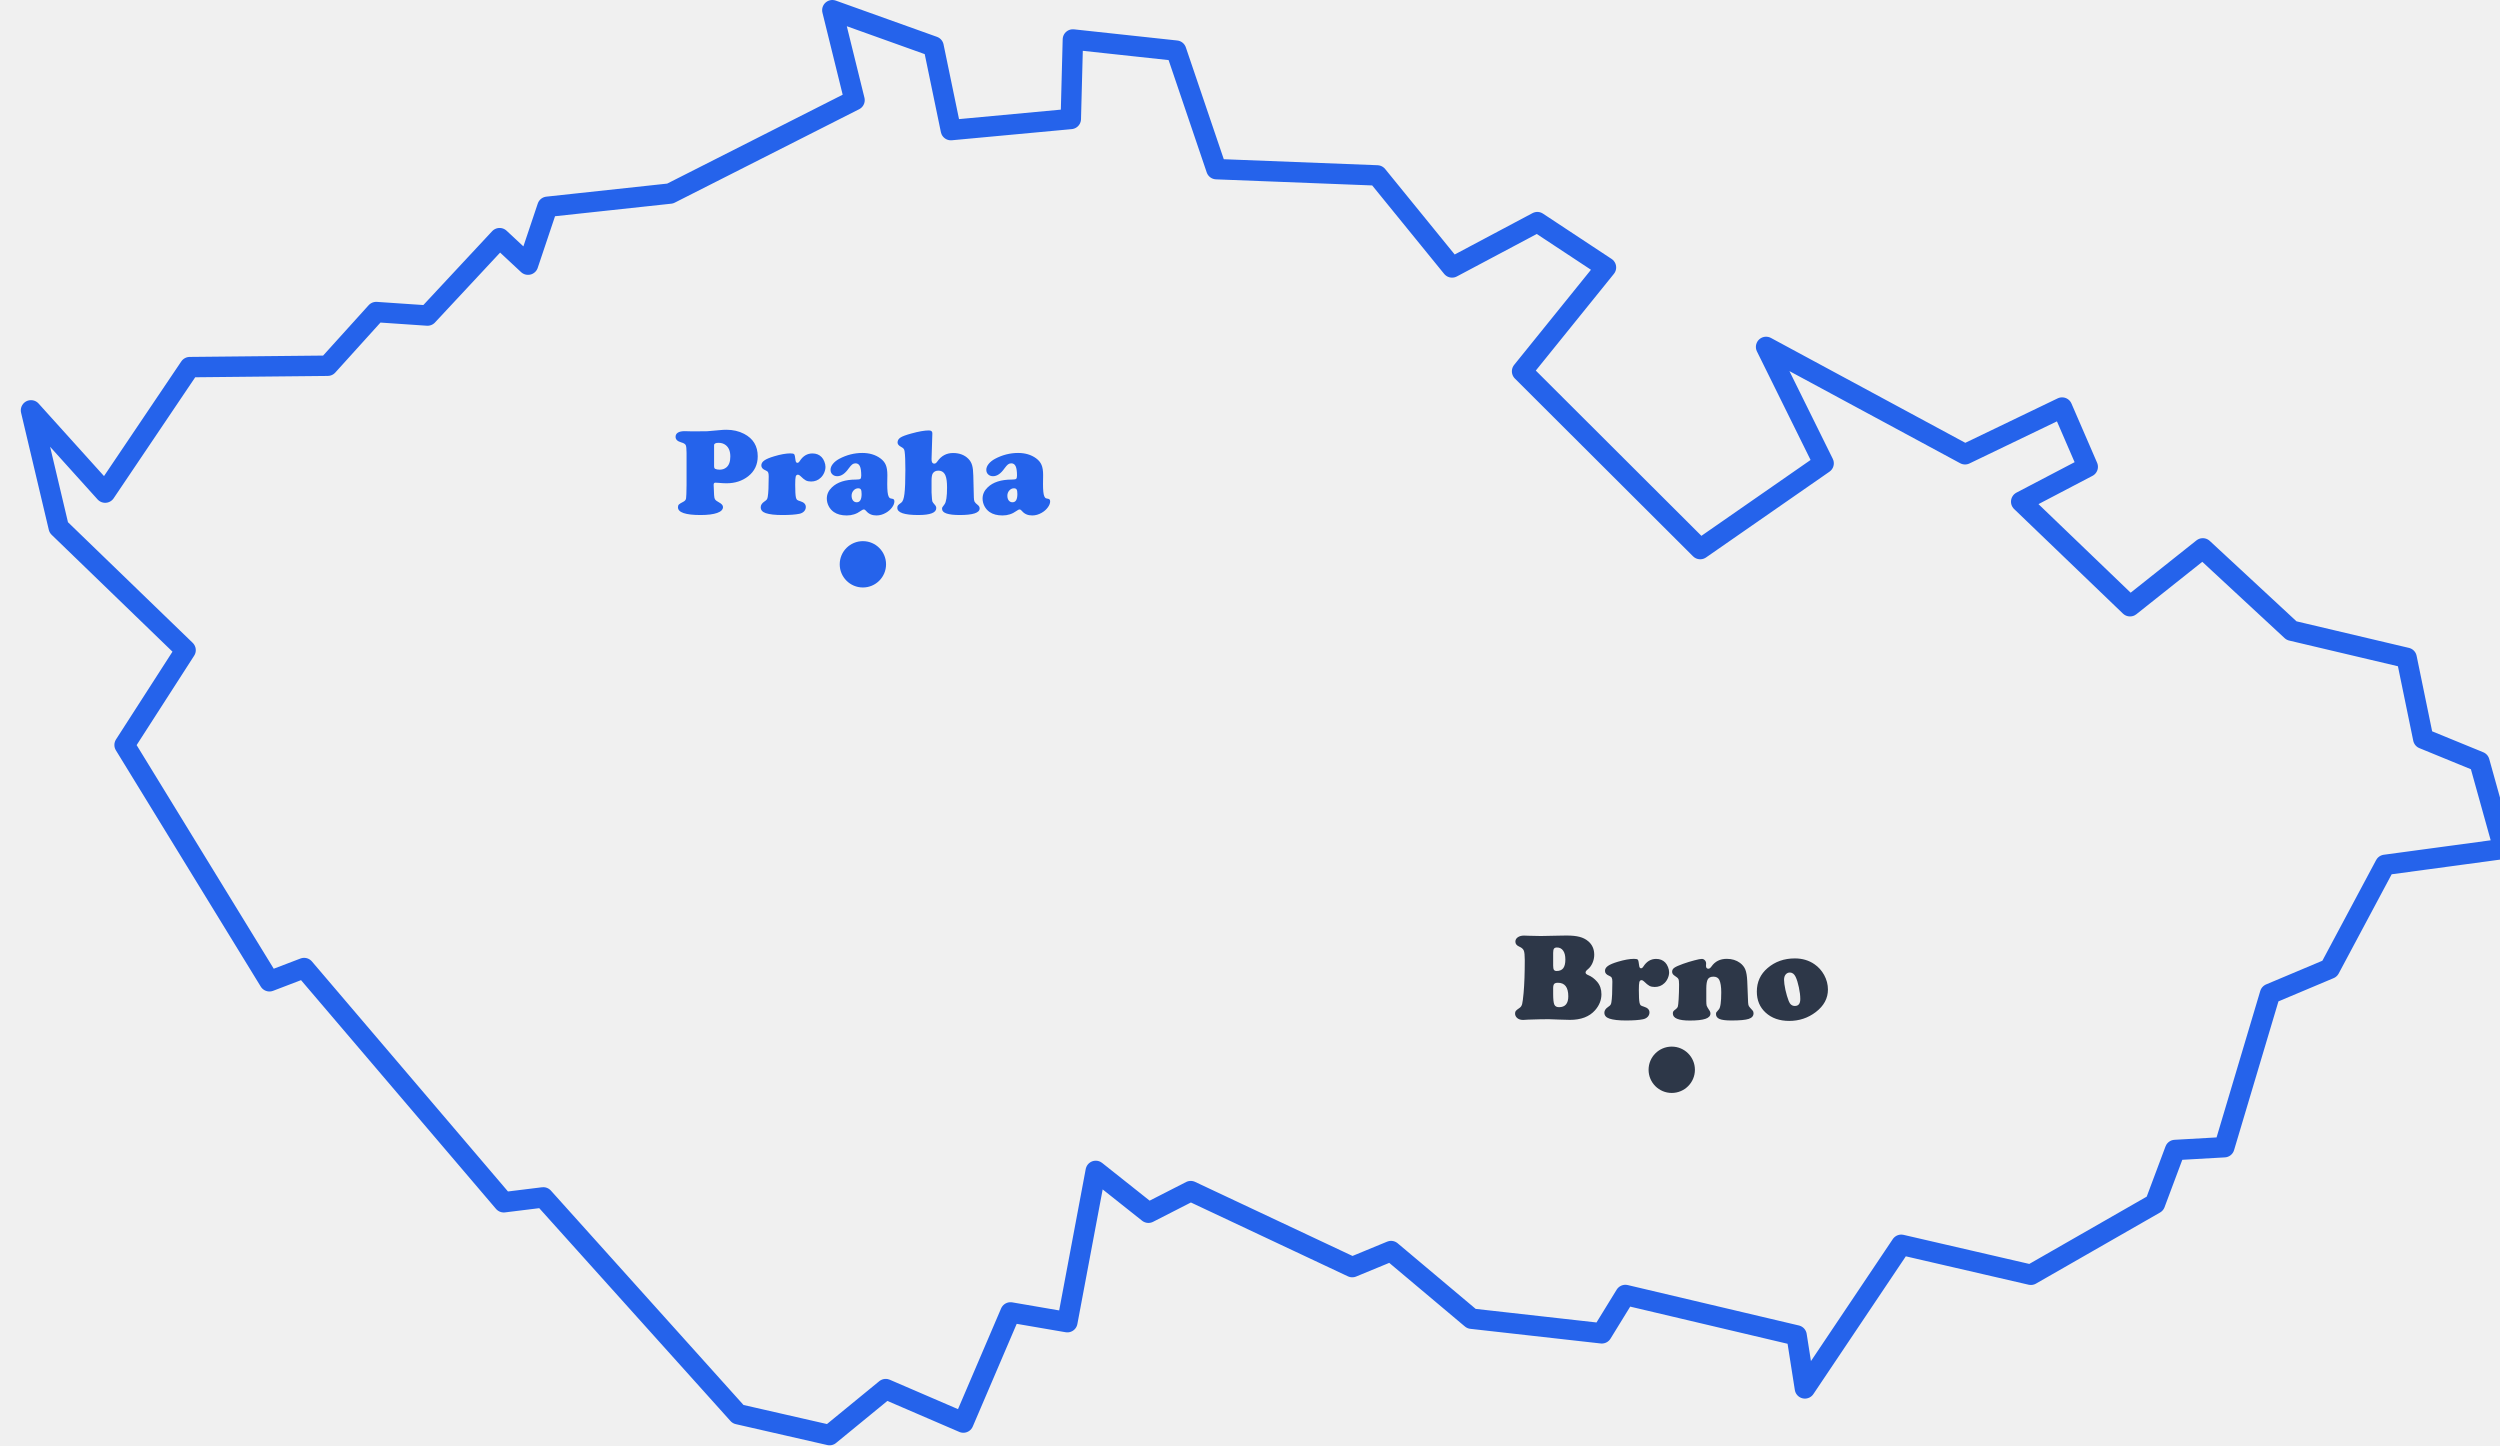
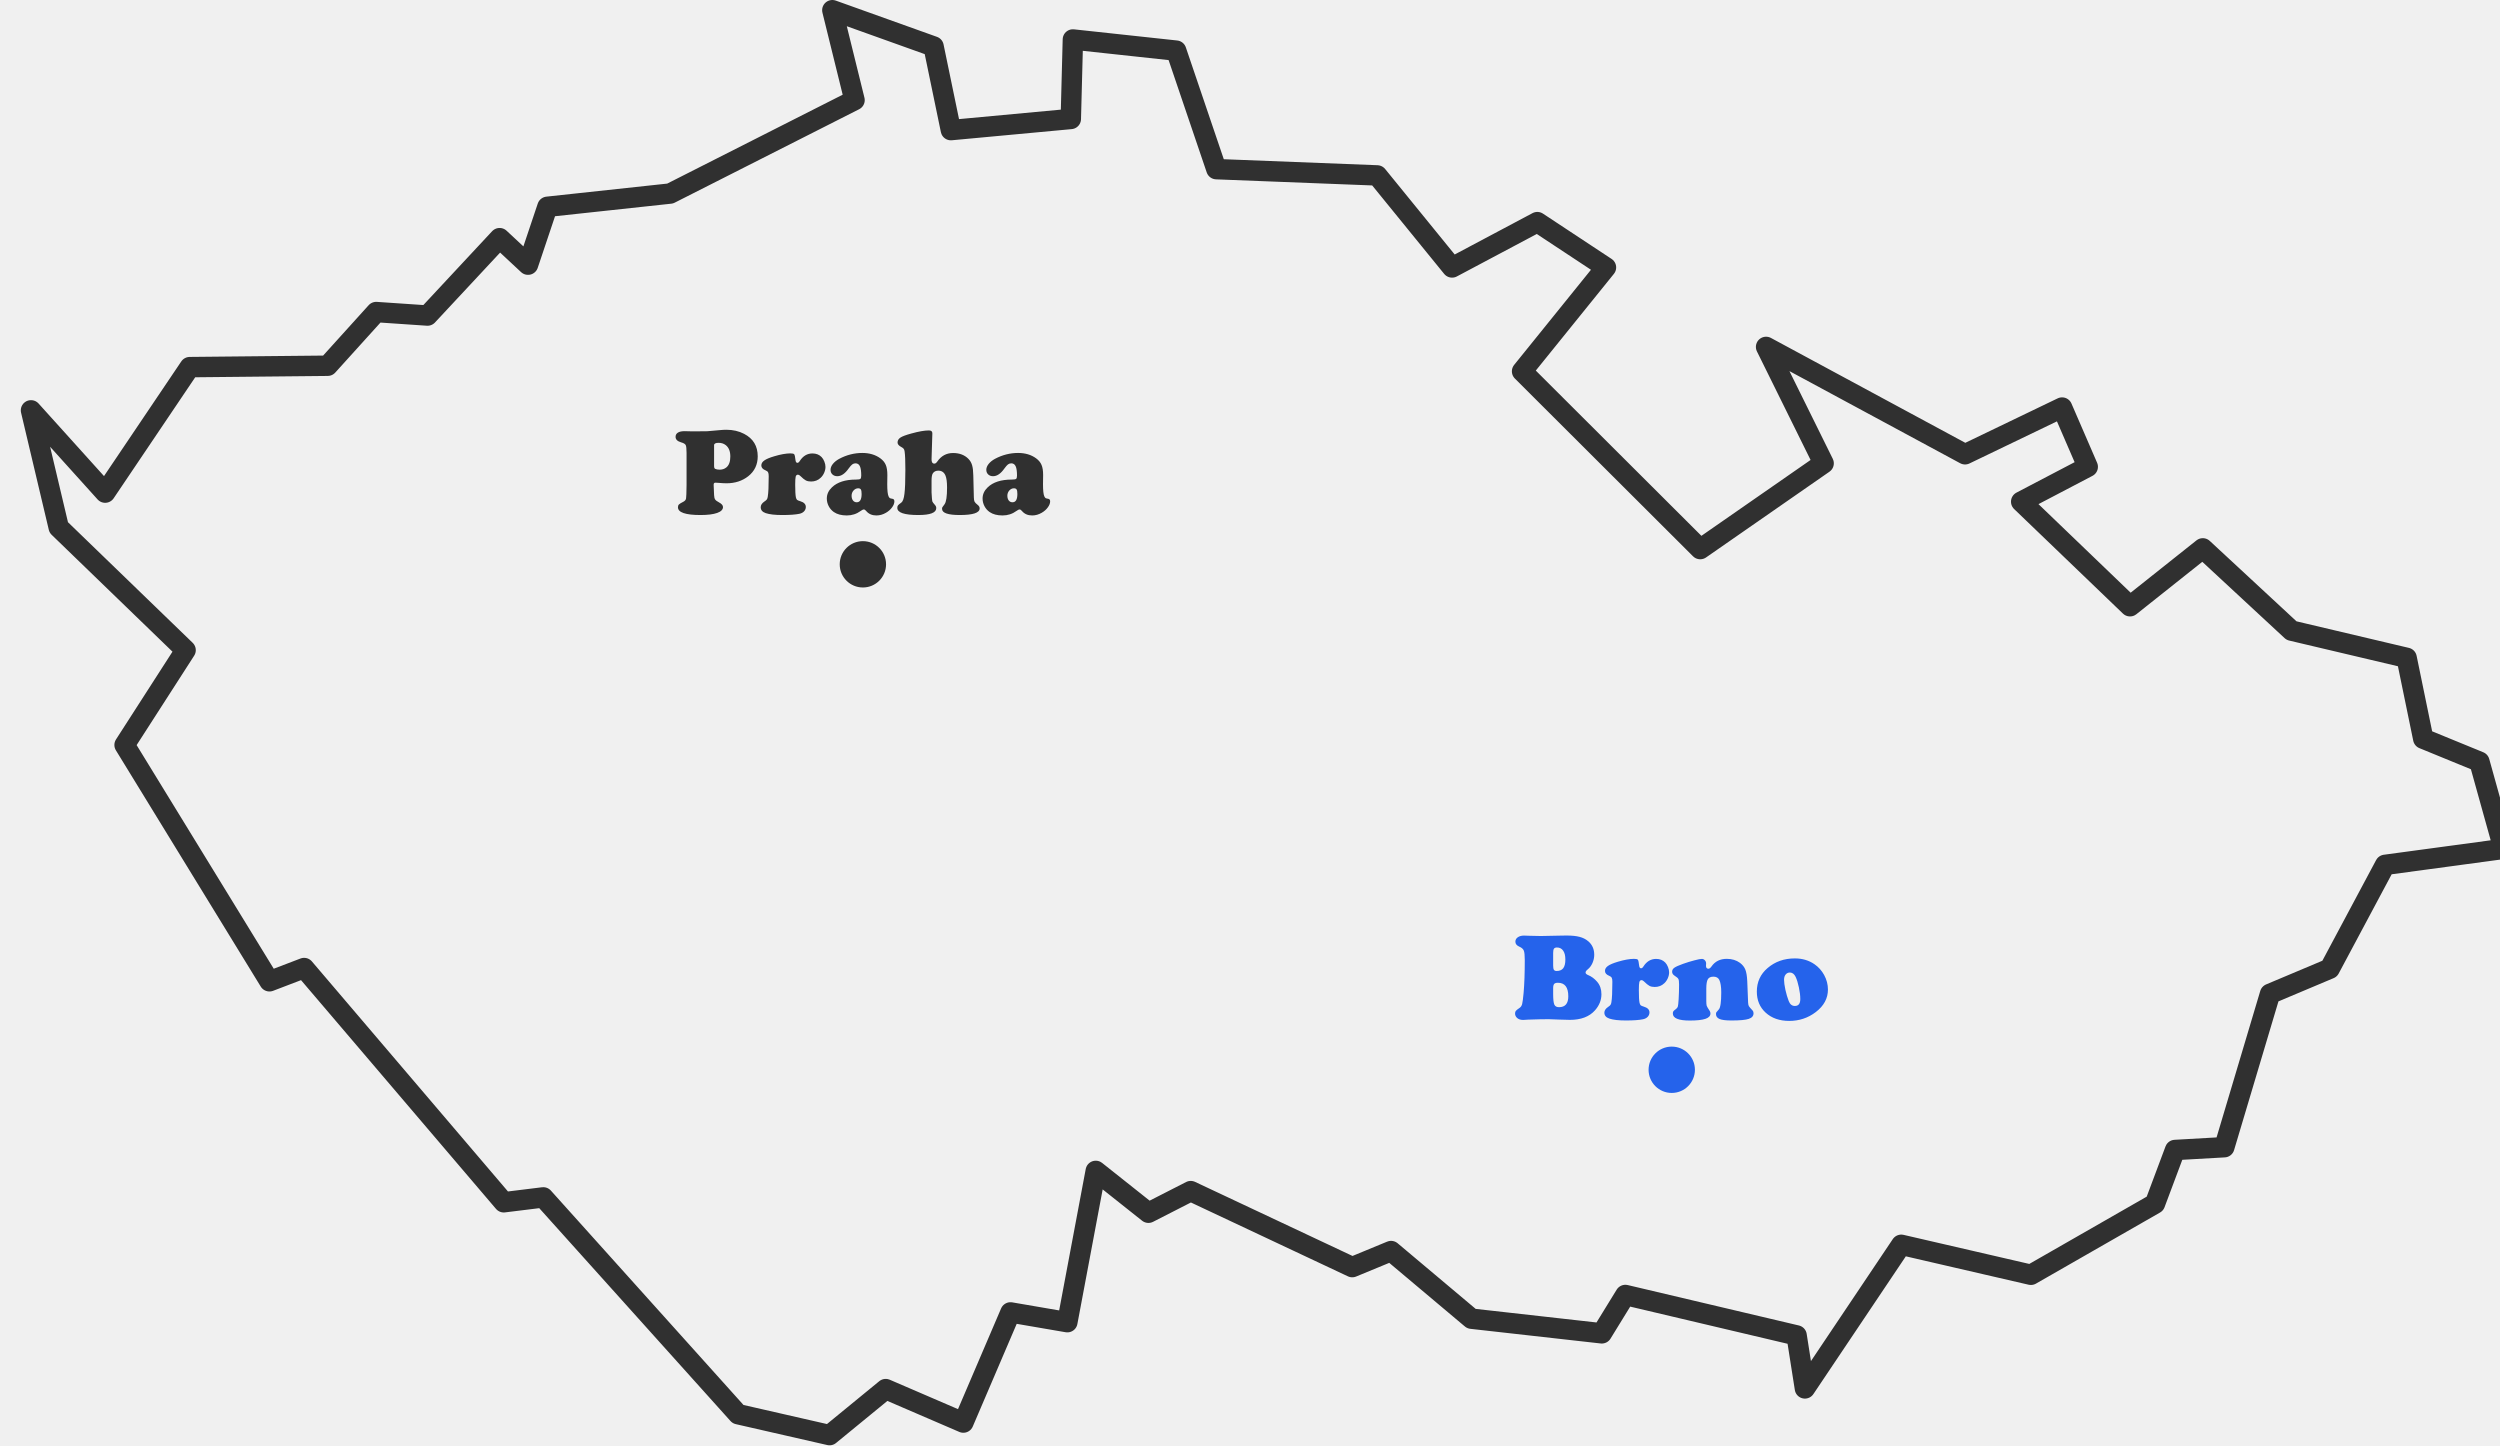
<svg xmlns="http://www.w3.org/2000/svg" width="640" height="370" viewBox="0 0 640 370" fill="none">
-   <g clip-path="url(#clip0_75_608)">
-     <path d="M135.175 67.751L127.899 60.97L109.443 80.779L96.311 79.887L83.889 93.628L48.575 93.985L26.924 126.108L7.936 105.05L15.035 135.031L47.51 166.44L31.893 190.711L68.983 251.209L77.856 247.819L128.964 307.781L139.079 306.532L188.946 362.034L212.37 367.387L226.745 355.609L246.62 364.175L258.687 335.978L273.239 338.477L280.515 299.751L294.002 310.458L304.827 304.926L346.175 324.378L356.113 320.274L376.698 337.584L410.061 341.332L416.095 331.517L459.927 341.867L462.057 355.431L486.724 318.668L519.909 326.341L551.674 308.138L556.82 294.397L569.42 293.683L581.133 254.422L596.394 247.997L610.591 221.406L640.937 217.302L634.725 194.994L620.351 189.105L616.092 168.403L586.634 161.443L563.919 140.385L545.286 155.197L517.424 128.428L534.461 119.505L527.894 104.336L503.05 116.293L452.119 88.81L466.848 118.613L435.26 140.563L389.653 95.056L411.126 68.465L393.557 56.865L371.73 68.465L352.564 44.908L311.393 43.302L301.1 12.964L274.659 10.108L274.126 30.453L243.426 33.308L238.989 11.893L213.08 2.613L218.759 25.634L171.555 49.548L140.144 52.939L135.175 67.751Z" stroke="#2563EB" stroke-width="5.225" stroke-linejoin="round" />
-     <circle cx="427.967" cy="273.863" r="5.931" fill="#2d3748" />
-     <circle cx="220.899" cy="144.465" r="5.931" fill="#2563EB" />
-     <path d="M396.53 260.916L394.436 260.932C392.967 260.953 391.894 260.984 391.217 261.026C390.613 261.078 390.181 261.104 389.92 261.104C389.285 261.104 388.78 260.942 388.405 260.619C388.04 260.296 387.858 259.911 387.858 259.463C387.858 259.171 387.926 258.942 388.061 258.776C388.196 258.609 388.525 258.349 389.045 257.994C389.347 257.786 389.556 257.463 389.67 257.026C389.785 256.578 389.91 255.625 390.045 254.166C390.243 251.895 390.342 249.099 390.342 245.776C390.342 244.557 390.259 243.75 390.092 243.354C389.936 242.948 389.561 242.614 388.967 242.354C388.28 242.062 387.936 241.635 387.936 241.073C387.936 240.614 388.139 240.239 388.545 239.948C388.962 239.656 389.493 239.51 390.139 239.51C390.493 239.51 390.946 239.526 391.499 239.557C392.415 239.599 393.405 239.619 394.467 239.619C395.249 239.619 396.785 239.588 399.077 239.526C399.795 239.505 400.446 239.494 401.03 239.494C402.415 239.494 403.53 239.609 404.374 239.838C405.228 240.057 405.967 240.432 406.592 240.963C407.613 241.828 408.124 242.984 408.124 244.432C408.124 245.151 407.972 245.854 407.67 246.541C407.368 247.218 406.962 247.76 406.452 248.166C406.087 248.458 405.905 248.724 405.905 248.963C405.905 249.224 406.124 249.442 406.561 249.619C407.415 249.963 408.191 250.541 408.889 251.354C409.608 252.198 409.967 253.255 409.967 254.526C409.967 256.026 409.42 257.395 408.327 258.635C406.879 260.27 404.738 261.088 401.905 261.088C401.519 261.088 400.571 261.062 399.061 261.01C397.686 260.958 396.842 260.927 396.53 260.916ZM397.608 243.963V247.182C397.608 247.692 397.67 248.052 397.795 248.26C397.931 248.468 398.16 248.573 398.483 248.573C399.254 248.573 399.821 248.338 400.186 247.869C400.551 247.39 400.733 246.645 400.733 245.635C400.733 244.656 400.545 243.901 400.17 243.369C399.795 242.828 399.264 242.557 398.577 242.557C398.212 242.557 397.957 242.661 397.811 242.869C397.676 243.067 397.608 243.432 397.608 243.963ZM397.608 252.963V254.448C397.608 255.812 397.707 256.718 397.905 257.166C398.103 257.614 398.504 257.838 399.108 257.838C400.691 257.838 401.483 256.911 401.483 255.057C401.483 252.744 400.597 251.588 398.827 251.588C398.368 251.588 398.051 251.687 397.874 251.885C397.696 252.083 397.608 252.442 397.608 252.963ZM418.295 245.463C418.847 245.463 419.181 245.541 419.295 245.698C419.42 245.854 419.53 246.354 419.624 247.198C419.676 247.656 419.837 247.885 420.108 247.885C420.316 247.885 420.514 247.734 420.702 247.432C421.535 246.13 422.624 245.479 423.967 245.479C424.915 245.479 425.691 245.786 426.295 246.401C426.587 246.703 426.827 247.093 427.014 247.573C427.202 248.041 427.295 248.494 427.295 248.932C427.295 249.421 427.181 249.927 426.952 250.448C426.722 250.958 426.426 251.38 426.061 251.713C425.394 252.349 424.577 252.666 423.608 252.666C423.077 252.666 422.629 252.573 422.264 252.385C421.91 252.198 421.441 251.817 420.858 251.244C420.639 251.026 420.436 250.916 420.249 250.916C419.957 250.916 419.764 251.083 419.67 251.416C419.587 251.739 419.545 252.427 419.545 253.479C419.545 255.052 419.603 256.125 419.717 256.698C419.79 257.01 419.889 257.229 420.014 257.354C420.15 257.468 420.431 257.588 420.858 257.713C421.795 257.994 422.264 258.484 422.264 259.182C422.264 259.609 422.113 259.984 421.811 260.307C421.509 260.619 421.108 260.828 420.608 260.932C419.608 261.14 418.139 261.244 416.202 261.244C414.358 261.244 412.957 261.083 411.999 260.76C411.144 260.468 410.717 259.963 410.717 259.244C410.717 258.703 411.03 258.218 411.655 257.791C411.957 257.593 412.165 257.416 412.28 257.26C412.394 257.093 412.472 256.869 412.514 256.588C412.681 255.64 412.764 253.885 412.764 251.323C412.764 250.854 412.712 250.52 412.608 250.323C412.504 250.114 412.295 249.948 411.983 249.823C411.243 249.531 410.874 249.109 410.874 248.557C410.874 248.057 411.129 247.63 411.639 247.276C412.15 246.911 413.004 246.552 414.202 246.198C415.806 245.718 417.17 245.474 418.295 245.463ZM447.295 251.135L447.514 256.635C447.535 257.052 447.597 257.359 447.702 257.557C447.816 257.755 448.139 258.135 448.67 258.698C448.827 258.864 448.905 259.099 448.905 259.401C448.905 260.088 448.493 260.567 447.67 260.838C446.847 261.109 445.379 261.244 443.264 261.244C441.827 261.244 440.811 261.119 440.217 260.869C439.603 260.609 439.295 260.187 439.295 259.604C439.295 259.395 439.327 259.244 439.389 259.151C439.452 259.046 439.66 258.802 440.014 258.416C440.431 257.979 440.639 256.52 440.639 254.041C440.639 252.604 440.472 251.541 440.139 250.854C439.868 250.302 439.368 250.026 438.639 250.026C437.941 250.026 437.462 250.25 437.202 250.698C436.941 251.145 436.811 251.958 436.811 253.135V256.229C436.811 256.843 436.847 257.265 436.92 257.494C437.004 257.724 437.264 258.166 437.702 258.823C437.816 259.01 437.874 259.224 437.874 259.463C437.874 260.078 437.446 260.531 436.592 260.823C435.738 261.114 434.405 261.26 432.592 261.26C429.696 261.26 428.249 260.661 428.249 259.463C428.249 259.213 428.29 259.026 428.374 258.901C428.467 258.765 428.681 258.578 429.014 258.338C429.285 258.14 429.457 257.916 429.53 257.666C429.603 257.406 429.67 256.776 429.733 255.776C429.806 254.588 429.842 253.343 429.842 252.041C429.842 251.323 429.785 250.854 429.67 250.635C429.566 250.406 429.254 250.13 428.733 249.807C428.285 249.526 428.061 249.182 428.061 248.776C428.061 248.359 428.243 248.02 428.608 247.76C428.972 247.489 429.722 247.151 430.858 246.744C431.858 246.39 432.821 246.093 433.749 245.854C434.676 245.604 435.311 245.479 435.655 245.479C435.967 245.479 436.228 245.593 436.436 245.823C436.655 246.052 436.764 246.323 436.764 246.635C436.764 246.666 436.759 246.796 436.749 247.026C436.738 247.109 436.733 247.182 436.733 247.244C436.733 247.744 436.941 247.994 437.358 247.994C437.608 247.994 437.874 247.796 438.155 247.401C439.051 246.109 440.353 245.463 442.061 245.463C443.374 245.463 444.499 245.807 445.436 246.494C446.092 246.984 446.551 247.562 446.811 248.229C447.071 248.885 447.233 249.854 447.295 251.135ZM459.483 245.354C461.389 245.354 463.061 245.849 464.499 246.838C465.53 247.546 466.358 248.468 466.983 249.604C467.629 250.791 467.952 252.031 467.952 253.323C467.952 255.583 466.915 257.505 464.842 259.088C462.863 260.599 460.597 261.354 458.045 261.354C455.556 261.354 453.54 260.645 451.999 259.229C450.499 257.854 449.749 256.062 449.749 253.854C449.749 251.395 450.665 249.385 452.499 247.823C454.415 246.177 456.743 245.354 459.483 245.354ZM458.233 248.963C457.775 248.963 457.405 249.135 457.124 249.479C456.853 249.812 456.717 250.26 456.717 250.823C456.717 251.448 456.832 252.302 457.061 253.385C457.301 254.458 457.582 255.411 457.905 256.244C458.228 257.099 458.754 257.526 459.483 257.526C460.41 257.526 460.874 256.937 460.874 255.76C460.874 254.885 460.754 253.89 460.514 252.776C460.285 251.661 460.004 250.755 459.67 250.057C459.327 249.349 458.847 248.984 458.233 248.963Z" fill="#2d3748" />
-     <path d="M175.759 124.175V115.956C175.759 114.894 175.686 114.222 175.54 113.94C175.394 113.649 174.998 113.414 174.353 113.237C173.415 112.966 172.946 112.498 172.946 111.831C172.946 111.362 173.144 111.003 173.54 110.753C173.936 110.503 174.509 110.378 175.259 110.378C175.509 110.378 176.129 110.394 177.118 110.425H178.056C179.785 110.414 180.795 110.404 181.087 110.394C181.389 110.373 182.451 110.279 184.274 110.112C184.879 110.05 185.431 110.019 185.931 110.019C187.639 110.019 189.16 110.368 190.493 111.065C192.816 112.274 193.978 114.19 193.978 116.815C193.978 118.94 193.165 120.644 191.54 121.925C190.009 123.123 188.155 123.722 185.978 123.722C185.425 123.722 184.748 123.685 183.946 123.612C183.519 123.581 183.254 123.565 183.149 123.565C182.847 123.565 182.696 123.737 182.696 124.081V124.175L182.806 126.737C182.826 127.237 182.915 127.612 183.071 127.862C183.238 128.102 183.571 128.352 184.071 128.612C184.748 128.977 185.087 129.373 185.087 129.8C185.087 130.456 184.587 130.961 183.587 131.315C182.587 131.67 181.17 131.847 179.337 131.847C175.483 131.847 173.556 131.185 173.556 129.862C173.556 129.55 173.639 129.31 173.806 129.144C173.972 128.977 174.363 128.737 174.978 128.425C175.353 128.227 175.571 127.951 175.634 127.597C175.696 127.243 175.738 126.102 175.759 124.175ZM182.806 113.972V119.284C182.806 119.69 182.894 119.935 183.071 120.019C183.373 120.164 183.754 120.237 184.212 120.237C184.899 120.237 185.478 120.045 185.946 119.659C186.623 119.107 186.962 118.18 186.962 116.878C186.962 115.524 186.566 114.545 185.774 113.94C185.274 113.555 184.67 113.362 183.962 113.362C183.191 113.362 182.806 113.565 182.806 113.972ZM202.321 116.065C202.873 116.065 203.207 116.144 203.321 116.3C203.446 116.456 203.556 116.956 203.649 117.8C203.701 118.258 203.863 118.487 204.134 118.487C204.342 118.487 204.54 118.336 204.728 118.034C205.561 116.732 206.649 116.081 207.993 116.081C208.941 116.081 209.717 116.388 210.321 117.003C210.613 117.305 210.853 117.696 211.04 118.175C211.228 118.644 211.321 119.097 211.321 119.534C211.321 120.024 211.207 120.529 210.978 121.05C210.748 121.56 210.451 121.982 210.087 122.315C209.42 122.951 208.603 123.269 207.634 123.269C207.103 123.269 206.655 123.175 206.29 122.987C205.936 122.8 205.467 122.42 204.884 121.847C204.665 121.628 204.462 121.519 204.274 121.519C203.983 121.519 203.79 121.685 203.696 122.019C203.613 122.341 203.571 123.029 203.571 124.081C203.571 125.654 203.629 126.727 203.743 127.3C203.816 127.612 203.915 127.831 204.04 127.956C204.175 128.071 204.457 128.19 204.884 128.315C205.821 128.597 206.29 129.086 206.29 129.784C206.29 130.211 206.139 130.586 205.837 130.909C205.535 131.222 205.134 131.43 204.634 131.534C203.634 131.743 202.165 131.847 200.228 131.847C198.384 131.847 196.983 131.685 196.024 131.362C195.17 131.071 194.743 130.565 194.743 129.847C194.743 129.305 195.056 128.821 195.681 128.394C195.983 128.196 196.191 128.019 196.306 127.862C196.42 127.696 196.498 127.472 196.54 127.19C196.707 126.243 196.79 124.487 196.79 121.925C196.79 121.456 196.738 121.123 196.634 120.925C196.53 120.716 196.321 120.55 196.009 120.425C195.269 120.133 194.899 119.711 194.899 119.159C194.899 118.659 195.155 118.232 195.665 117.878C196.175 117.513 197.03 117.154 198.228 116.8C199.832 116.321 201.196 116.076 202.321 116.065ZM220.759 115.956C222.571 115.956 224.108 116.414 225.368 117.331C226.035 117.821 226.498 118.383 226.759 119.019C227.03 119.644 227.165 120.508 227.165 121.612L227.134 123.94C227.134 125.555 227.248 126.602 227.478 127.081C227.592 127.31 227.701 127.456 227.806 127.519C227.91 127.581 228.129 127.638 228.462 127.69C228.795 127.743 228.962 127.961 228.962 128.347C228.962 128.847 228.759 129.368 228.353 129.909C227.957 130.451 227.441 130.904 226.806 131.269C226.024 131.727 225.207 131.956 224.353 131.956C223.259 131.956 222.394 131.581 221.759 130.831C221.54 130.56 221.337 130.425 221.149 130.425C220.941 130.425 220.665 130.555 220.321 130.815C219.28 131.576 218.097 131.956 216.774 131.956C215.41 131.956 214.306 131.664 213.462 131.081C212.91 130.696 212.472 130.196 212.149 129.581C211.826 128.956 211.665 128.305 211.665 127.628C211.665 126.545 212.103 125.586 212.978 124.753C214.342 123.44 216.384 122.779 219.103 122.769C219.707 122.769 220.087 122.711 220.243 122.597C220.399 122.472 220.478 122.19 220.478 121.753C220.478 120.649 220.363 119.852 220.134 119.362C219.905 118.862 219.53 118.612 219.009 118.612C218.696 118.612 218.415 118.706 218.165 118.894C217.925 119.081 217.623 119.425 217.259 119.925C216.332 121.248 215.363 121.909 214.353 121.909C213.842 121.909 213.425 121.758 213.103 121.456C212.78 121.154 212.618 120.758 212.618 120.269C212.618 119.769 212.816 119.269 213.212 118.769C213.618 118.269 214.165 117.831 214.853 117.456C216.738 116.456 218.707 115.956 220.759 115.956ZM219.712 125.003C219.254 125.003 218.853 125.19 218.509 125.565C218.175 125.94 218.009 126.388 218.009 126.909C218.009 127.409 218.129 127.815 218.368 128.128C218.608 128.43 218.925 128.581 219.321 128.581C220.155 128.581 220.571 127.878 220.571 126.472C220.571 125.899 220.509 125.513 220.384 125.315C220.269 125.118 220.045 125.013 219.712 125.003ZM238.681 110.972L238.478 117.519C238.457 118.3 238.696 118.69 239.196 118.69C239.446 118.69 239.691 118.519 239.931 118.175C240.941 116.706 242.29 115.972 243.978 115.972C245.634 115.972 246.951 116.477 247.931 117.487C248.368 117.935 248.675 118.466 248.853 119.081C249.04 119.696 249.144 120.576 249.165 121.722L249.306 127.362C249.316 127.852 249.379 128.211 249.493 128.44C249.618 128.67 249.899 128.956 250.337 129.3C250.639 129.539 250.79 129.826 250.79 130.159C250.79 131.284 249.092 131.847 245.696 131.847C242.675 131.847 241.165 131.321 241.165 130.269C241.165 130.091 241.191 129.956 241.243 129.862C241.295 129.769 241.478 129.519 241.79 129.112C242.228 128.539 242.446 127.107 242.446 124.815C242.446 123.43 242.316 122.42 242.056 121.784C241.712 120.92 241.097 120.487 240.212 120.487C239.576 120.487 239.108 120.716 238.806 121.175C238.587 121.508 238.478 122.133 238.478 123.05V126.065C238.55 127.399 238.613 128.154 238.665 128.331C238.717 128.508 238.957 128.836 239.384 129.315C239.582 129.534 239.681 129.789 239.681 130.081C239.681 131.258 238.149 131.847 235.087 131.847C231.504 131.847 229.712 131.237 229.712 130.019C229.712 129.737 229.769 129.524 229.884 129.378C229.998 129.222 230.28 128.987 230.728 128.675C231.123 128.394 231.394 127.638 231.54 126.409C231.696 125.17 231.774 123.123 231.774 120.269C231.774 118.029 231.712 116.477 231.587 115.612C231.545 115.289 231.467 115.055 231.353 114.909C231.248 114.753 231.045 114.597 230.743 114.44C230.097 114.107 229.774 113.722 229.774 113.284C229.774 112.763 230.019 112.341 230.509 112.019C230.998 111.696 231.936 111.347 233.321 110.972C235.196 110.451 236.691 110.19 237.806 110.19C238.41 110.19 238.701 110.451 238.681 110.972ZM260.634 115.956C262.446 115.956 263.983 116.414 265.243 117.331C265.91 117.821 266.373 118.383 266.634 119.019C266.905 119.644 267.04 120.508 267.04 121.612L267.009 123.94C267.009 125.555 267.123 126.602 267.353 127.081C267.467 127.31 267.576 127.456 267.681 127.519C267.785 127.581 268.004 127.638 268.337 127.69C268.67 127.743 268.837 127.961 268.837 128.347C268.837 128.847 268.634 129.368 268.228 129.909C267.832 130.451 267.316 130.904 266.681 131.269C265.899 131.727 265.082 131.956 264.228 131.956C263.134 131.956 262.269 131.581 261.634 130.831C261.415 130.56 261.212 130.425 261.024 130.425C260.816 130.425 260.54 130.555 260.196 130.815C259.155 131.576 257.972 131.956 256.649 131.956C255.285 131.956 254.181 131.664 253.337 131.081C252.785 130.696 252.347 130.196 252.024 129.581C251.701 128.956 251.54 128.305 251.54 127.628C251.54 126.545 251.978 125.586 252.853 124.753C254.217 123.44 256.259 122.779 258.978 122.769C259.582 122.769 259.962 122.711 260.118 122.597C260.274 122.472 260.353 122.19 260.353 121.753C260.353 120.649 260.238 119.852 260.009 119.362C259.78 118.862 259.405 118.612 258.884 118.612C258.571 118.612 258.29 118.706 258.04 118.894C257.8 119.081 257.498 119.425 257.134 119.925C256.207 121.248 255.238 121.909 254.228 121.909C253.717 121.909 253.3 121.758 252.978 121.456C252.655 121.154 252.493 120.758 252.493 120.269C252.493 119.769 252.691 119.269 253.087 118.769C253.493 118.269 254.04 117.831 254.728 117.456C256.613 116.456 258.582 115.956 260.634 115.956ZM259.587 125.003C259.129 125.003 258.728 125.19 258.384 125.565C258.05 125.94 257.884 126.388 257.884 126.909C257.884 127.409 258.004 127.815 258.243 128.128C258.483 128.43 258.8 128.581 259.196 128.581C260.03 128.581 260.446 127.878 260.446 126.472C260.446 125.899 260.384 125.513 260.259 125.315C260.144 125.118 259.92 125.013 259.587 125.003Z" fill="#2563EB" />
+   <g id="czechia" clip-path="url(#clip0_75_608)">
+     <path id="Outline" d="M135.175 67.751L127.899 60.97L109.443 80.779L96.311 79.887L83.889 93.628L48.575 93.985L26.924 126.108L7.936 105.05L15.035 135.031L47.51 166.44L31.893 190.711L68.983 251.209L77.856 247.819L128.964 307.781L139.079 306.532L188.946 362.034L212.37 367.387L226.745 355.609L246.62 364.175L258.687 335.978L273.239 338.477L280.515 299.751L294.002 310.458L304.827 304.926L346.175 324.378L356.113 320.274L376.698 337.584L410.061 341.332L416.095 331.517L459.927 341.867L462.057 355.431L486.724 318.668L519.909 326.341L551.674 308.138L556.82 294.397L569.42 293.683L581.133 254.422L596.394 247.997L610.591 221.406L640.937 217.302L634.725 194.994L620.351 189.105L616.092 168.403L586.634 161.443L563.919 140.385L545.286 155.197L517.424 128.428L534.461 119.505L527.894 104.336L503.05 116.293L452.119 88.81L466.848 118.613L435.26 140.563L389.653 95.056L411.126 68.465L393.557 56.865L371.73 68.465L352.564 44.908L311.393 43.302L301.1 12.964L274.659 10.108L274.126 30.453L243.426 33.308L238.989 11.893L213.08 2.613L218.759 25.634L171.555 49.548L140.144 52.939L135.175 67.751Z" stroke="black" stroke-opacity="0.8" stroke-width="5.225" stroke-linejoin="round" />
+     <circle id="Brno-Point" cx="427.967" cy="273.863" r="5.931" fill="#2563EB" />
+     <circle id="Praha-Point" cx="220.899" cy="144.465" r="5.931" fill="black" fill-opacity="0.8" />
+     <path id="Brno" d="M396.53 260.916L394.436 260.932C392.967 260.953 391.894 260.984 391.217 261.026C390.613 261.078 390.181 261.104 389.92 261.104C389.285 261.104 388.78 260.942 388.405 260.619C388.04 260.296 387.858 259.911 387.858 259.463C387.858 259.171 387.926 258.942 388.061 258.776C388.196 258.609 388.525 258.349 389.045 257.994C389.347 257.786 389.556 257.463 389.67 257.026C389.785 256.578 389.91 255.625 390.045 254.166C390.243 251.895 390.342 249.099 390.342 245.776C390.342 244.557 390.259 243.75 390.092 243.354C389.936 242.948 389.561 242.614 388.967 242.354C388.28 242.062 387.936 241.635 387.936 241.073C387.936 240.614 388.139 240.239 388.545 239.948C388.962 239.656 389.493 239.51 390.139 239.51C390.493 239.51 390.946 239.526 391.499 239.557C392.415 239.599 393.405 239.619 394.467 239.619C395.249 239.619 396.785 239.588 399.077 239.526C399.795 239.505 400.446 239.494 401.03 239.494C402.415 239.494 403.53 239.609 404.374 239.838C405.228 240.057 405.967 240.432 406.592 240.963C407.613 241.828 408.124 242.984 408.124 244.432C408.124 245.151 407.972 245.854 407.67 246.541C407.368 247.218 406.962 247.76 406.452 248.166C406.087 248.458 405.905 248.724 405.905 248.963C405.905 249.224 406.124 249.442 406.561 249.619C407.415 249.963 408.191 250.541 408.889 251.354C409.608 252.198 409.967 253.255 409.967 254.526C409.967 256.026 409.42 257.395 408.327 258.635C406.879 260.27 404.738 261.088 401.905 261.088C401.519 261.088 400.571 261.062 399.061 261.01C397.686 260.958 396.842 260.927 396.53 260.916ZM397.608 243.963V247.182C397.608 247.692 397.67 248.052 397.795 248.26C397.931 248.468 398.16 248.573 398.483 248.573C399.254 248.573 399.821 248.338 400.186 247.869C400.551 247.39 400.733 246.645 400.733 245.635C400.733 244.656 400.545 243.901 400.17 243.369C399.795 242.828 399.264 242.557 398.577 242.557C398.212 242.557 397.957 242.661 397.811 242.869C397.676 243.067 397.608 243.432 397.608 243.963ZM397.608 252.963V254.448C397.608 255.812 397.707 256.718 397.905 257.166C398.103 257.614 398.504 257.838 399.108 257.838C400.691 257.838 401.483 256.911 401.483 255.057C401.483 252.744 400.597 251.588 398.827 251.588C398.368 251.588 398.051 251.687 397.874 251.885C397.696 252.083 397.608 252.442 397.608 252.963ZM418.295 245.463C418.847 245.463 419.181 245.541 419.295 245.698C419.42 245.854 419.53 246.354 419.624 247.198C419.676 247.656 419.837 247.885 420.108 247.885C420.316 247.885 420.514 247.734 420.702 247.432C421.535 246.13 422.624 245.479 423.967 245.479C424.915 245.479 425.691 245.786 426.295 246.401C426.587 246.703 426.827 247.093 427.014 247.573C427.202 248.041 427.295 248.494 427.295 248.932C427.295 249.421 427.181 249.927 426.952 250.448C426.722 250.958 426.426 251.38 426.061 251.713C425.394 252.349 424.577 252.666 423.608 252.666C423.077 252.666 422.629 252.573 422.264 252.385C421.91 252.198 421.441 251.817 420.858 251.244C420.639 251.026 420.436 250.916 420.249 250.916C419.957 250.916 419.764 251.083 419.67 251.416C419.587 251.739 419.545 252.427 419.545 253.479C419.545 255.052 419.603 256.125 419.717 256.698C419.79 257.01 419.889 257.229 420.014 257.354C420.15 257.468 420.431 257.588 420.858 257.713C421.795 257.994 422.264 258.484 422.264 259.182C422.264 259.609 422.113 259.984 421.811 260.307C421.509 260.619 421.108 260.828 420.608 260.932C419.608 261.14 418.139 261.244 416.202 261.244C414.358 261.244 412.957 261.083 411.999 260.76C411.144 260.468 410.717 259.963 410.717 259.244C410.717 258.703 411.03 258.218 411.655 257.791C411.957 257.593 412.165 257.416 412.28 257.26C412.394 257.093 412.472 256.869 412.514 256.588C412.681 255.64 412.764 253.885 412.764 251.323C412.764 250.854 412.712 250.52 412.608 250.323C412.504 250.114 412.295 249.948 411.983 249.823C411.243 249.531 410.874 249.109 410.874 248.557C410.874 248.057 411.129 247.63 411.639 247.276C412.15 246.911 413.004 246.552 414.202 246.198C415.806 245.718 417.17 245.474 418.295 245.463ZM447.295 251.135L447.514 256.635C447.535 257.052 447.597 257.359 447.702 257.557C447.816 257.755 448.139 258.135 448.67 258.698C448.827 258.864 448.905 259.099 448.905 259.401C448.905 260.088 448.493 260.567 447.67 260.838C446.847 261.109 445.379 261.244 443.264 261.244C441.827 261.244 440.811 261.119 440.217 260.869C439.603 260.609 439.295 260.187 439.295 259.604C439.295 259.395 439.327 259.244 439.389 259.151C439.452 259.046 439.66 258.802 440.014 258.416C440.431 257.979 440.639 256.52 440.639 254.041C440.639 252.604 440.472 251.541 440.139 250.854C439.868 250.302 439.368 250.026 438.639 250.026C437.941 250.026 437.462 250.25 437.202 250.698C436.941 251.145 436.811 251.958 436.811 253.135V256.229C436.811 256.843 436.847 257.265 436.92 257.494C437.004 257.724 437.264 258.166 437.702 258.823C437.816 259.01 437.874 259.224 437.874 259.463C437.874 260.078 437.446 260.531 436.592 260.823C435.738 261.114 434.405 261.26 432.592 261.26C429.696 261.26 428.249 260.661 428.249 259.463C428.249 259.213 428.29 259.026 428.374 258.901C428.467 258.765 428.681 258.578 429.014 258.338C429.285 258.14 429.457 257.916 429.53 257.666C429.603 257.406 429.67 256.776 429.733 255.776C429.806 254.588 429.842 253.343 429.842 252.041C429.842 251.323 429.785 250.854 429.67 250.635C429.566 250.406 429.254 250.13 428.733 249.807C428.285 249.526 428.061 249.182 428.061 248.776C428.061 248.359 428.243 248.02 428.608 247.76C428.972 247.489 429.722 247.151 430.858 246.744C431.858 246.39 432.821 246.093 433.749 245.854C434.676 245.604 435.311 245.479 435.655 245.479C435.967 245.479 436.228 245.593 436.436 245.823C436.655 246.052 436.764 246.323 436.764 246.635C436.764 246.666 436.759 246.796 436.749 247.026C436.738 247.109 436.733 247.182 436.733 247.244C436.733 247.744 436.941 247.994 437.358 247.994C437.608 247.994 437.874 247.796 438.155 247.401C439.051 246.109 440.353 245.463 442.061 245.463C443.374 245.463 444.499 245.807 445.436 246.494C446.092 246.984 446.551 247.562 446.811 248.229C447.071 248.885 447.233 249.854 447.295 251.135ZM459.483 245.354C461.389 245.354 463.061 245.849 464.499 246.838C465.53 247.546 466.358 248.468 466.983 249.604C467.629 250.791 467.952 252.031 467.952 253.323C467.952 255.583 466.915 257.505 464.842 259.088C462.863 260.599 460.597 261.354 458.045 261.354C455.556 261.354 453.54 260.645 451.999 259.229C450.499 257.854 449.749 256.062 449.749 253.854C449.749 251.395 450.665 249.385 452.499 247.823C454.415 246.177 456.743 245.354 459.483 245.354ZM458.233 248.963C457.775 248.963 457.405 249.135 457.124 249.479C456.853 249.812 456.717 250.26 456.717 250.823C456.717 251.448 456.832 252.302 457.061 253.385C457.301 254.458 457.582 255.411 457.905 256.244C458.228 257.099 458.754 257.526 459.483 257.526C460.41 257.526 460.874 256.937 460.874 255.76C460.874 254.885 460.754 253.89 460.514 252.776C460.285 251.661 460.004 250.755 459.67 250.057C459.327 249.349 458.847 248.984 458.233 248.963Z" fill="#2563EB" />
+     <path id="Praha" d="M175.759 124.175V115.956C175.759 114.894 175.686 114.222 175.54 113.94C175.394 113.649 174.998 113.414 174.353 113.237C173.415 112.966 172.946 112.498 172.946 111.831C172.946 111.362 173.144 111.003 173.54 110.753C173.936 110.503 174.509 110.378 175.259 110.378C175.509 110.378 176.129 110.394 177.118 110.425H178.056C179.785 110.414 180.795 110.404 181.087 110.394C181.389 110.373 182.451 110.279 184.274 110.112C184.879 110.05 185.431 110.019 185.931 110.019C187.639 110.019 189.16 110.368 190.493 111.065C192.816 112.274 193.978 114.19 193.978 116.815C193.978 118.94 193.165 120.644 191.54 121.925C190.009 123.123 188.155 123.722 185.978 123.722C185.425 123.722 184.748 123.685 183.946 123.612C183.519 123.581 183.254 123.565 183.149 123.565C182.847 123.565 182.696 123.737 182.696 124.081V124.175L182.806 126.737C182.826 127.237 182.915 127.612 183.071 127.862C183.238 128.102 183.571 128.352 184.071 128.612C184.748 128.977 185.087 129.373 185.087 129.8C185.087 130.456 184.587 130.961 183.587 131.315C182.587 131.67 181.17 131.847 179.337 131.847C175.483 131.847 173.556 131.185 173.556 129.862C173.556 129.55 173.639 129.31 173.806 129.144C173.972 128.977 174.363 128.737 174.978 128.425C175.353 128.227 175.571 127.951 175.634 127.597C175.696 127.243 175.738 126.102 175.759 124.175ZM182.806 113.972V119.284C182.806 119.69 182.894 119.935 183.071 120.019C183.373 120.164 183.754 120.237 184.212 120.237C184.899 120.237 185.478 120.045 185.946 119.659C186.623 119.107 186.962 118.18 186.962 116.878C186.962 115.524 186.566 114.545 185.774 113.94C185.274 113.555 184.67 113.362 183.962 113.362C183.191 113.362 182.806 113.565 182.806 113.972ZM202.321 116.065C202.873 116.065 203.207 116.144 203.321 116.3C203.446 116.456 203.556 116.956 203.649 117.8C203.701 118.258 203.863 118.487 204.134 118.487C204.342 118.487 204.54 118.336 204.728 118.034C205.561 116.732 206.649 116.081 207.993 116.081C208.941 116.081 209.717 116.388 210.321 117.003C210.613 117.305 210.853 117.696 211.04 118.175C211.228 118.644 211.321 119.097 211.321 119.534C211.321 120.024 211.207 120.529 210.978 121.05C210.748 121.56 210.451 121.982 210.087 122.315C209.42 122.951 208.603 123.269 207.634 123.269C207.103 123.269 206.655 123.175 206.29 122.987C205.936 122.8 205.467 122.42 204.884 121.847C204.665 121.628 204.462 121.519 204.274 121.519C203.983 121.519 203.79 121.685 203.696 122.019C203.613 122.341 203.571 123.029 203.571 124.081C203.571 125.654 203.629 126.727 203.743 127.3C203.816 127.612 203.915 127.831 204.04 127.956C204.175 128.071 204.457 128.19 204.884 128.315C205.821 128.597 206.29 129.086 206.29 129.784C206.29 130.211 206.139 130.586 205.837 130.909C205.535 131.222 205.134 131.43 204.634 131.534C203.634 131.743 202.165 131.847 200.228 131.847C198.384 131.847 196.983 131.685 196.024 131.362C195.17 131.071 194.743 130.565 194.743 129.847C194.743 129.305 195.056 128.821 195.681 128.394C195.983 128.196 196.191 128.019 196.306 127.862C196.42 127.696 196.498 127.472 196.54 127.19C196.707 126.243 196.79 124.487 196.79 121.925C196.79 121.456 196.738 121.123 196.634 120.925C196.53 120.716 196.321 120.55 196.009 120.425C195.269 120.133 194.899 119.711 194.899 119.159C194.899 118.659 195.155 118.232 195.665 117.878C196.175 117.513 197.03 117.154 198.228 116.8C199.832 116.321 201.196 116.076 202.321 116.065ZM220.759 115.956C222.571 115.956 224.108 116.414 225.368 117.331C226.035 117.821 226.498 118.383 226.759 119.019C227.03 119.644 227.165 120.508 227.165 121.612L227.134 123.94C227.134 125.555 227.248 126.602 227.478 127.081C227.592 127.31 227.701 127.456 227.806 127.519C227.91 127.581 228.129 127.638 228.462 127.69C228.795 127.743 228.962 127.961 228.962 128.347C228.962 128.847 228.759 129.368 228.353 129.909C227.957 130.451 227.441 130.904 226.806 131.269C226.024 131.727 225.207 131.956 224.353 131.956C223.259 131.956 222.394 131.581 221.759 130.831C221.54 130.56 221.337 130.425 221.149 130.425C220.941 130.425 220.665 130.555 220.321 130.815C219.28 131.576 218.097 131.956 216.774 131.956C215.41 131.956 214.306 131.664 213.462 131.081C212.91 130.696 212.472 130.196 212.149 129.581C211.826 128.956 211.665 128.305 211.665 127.628C211.665 126.545 212.103 125.586 212.978 124.753C214.342 123.44 216.384 122.779 219.103 122.769C219.707 122.769 220.087 122.711 220.243 122.597C220.399 122.472 220.478 122.19 220.478 121.753C220.478 120.649 220.363 119.852 220.134 119.362C219.905 118.862 219.53 118.612 219.009 118.612C218.696 118.612 218.415 118.706 218.165 118.894C217.925 119.081 217.623 119.425 217.259 119.925C216.332 121.248 215.363 121.909 214.353 121.909C213.842 121.909 213.425 121.758 213.103 121.456C212.78 121.154 212.618 120.758 212.618 120.269C212.618 119.769 212.816 119.269 213.212 118.769C213.618 118.269 214.165 117.831 214.853 117.456C216.738 116.456 218.707 115.956 220.759 115.956ZM219.712 125.003C219.254 125.003 218.853 125.19 218.509 125.565C218.175 125.94 218.009 126.388 218.009 126.909C218.009 127.409 218.129 127.815 218.368 128.128C218.608 128.43 218.925 128.581 219.321 128.581C220.155 128.581 220.571 127.878 220.571 126.472C220.571 125.899 220.509 125.513 220.384 125.315C220.269 125.118 220.045 125.013 219.712 125.003ZM238.681 110.972L238.478 117.519C238.457 118.3 238.696 118.69 239.196 118.69C239.446 118.69 239.691 118.519 239.931 118.175C240.941 116.706 242.29 115.972 243.978 115.972C245.634 115.972 246.951 116.477 247.931 117.487C248.368 117.935 248.675 118.466 248.853 119.081C249.04 119.696 249.144 120.576 249.165 121.722L249.306 127.362C249.316 127.852 249.379 128.211 249.493 128.44C249.618 128.67 249.899 128.956 250.337 129.3C250.639 129.539 250.79 129.826 250.79 130.159C250.79 131.284 249.092 131.847 245.696 131.847C242.675 131.847 241.165 131.321 241.165 130.269C241.165 130.091 241.191 129.956 241.243 129.862C241.295 129.769 241.478 129.519 241.79 129.112C242.228 128.539 242.446 127.107 242.446 124.815C242.446 123.43 242.316 122.42 242.056 121.784C241.712 120.92 241.097 120.487 240.212 120.487C239.576 120.487 239.108 120.716 238.806 121.175C238.587 121.508 238.478 122.133 238.478 123.05V126.065C238.55 127.399 238.613 128.154 238.665 128.331C238.717 128.508 238.957 128.836 239.384 129.315C239.582 129.534 239.681 129.789 239.681 130.081C239.681 131.258 238.149 131.847 235.087 131.847C231.504 131.847 229.712 131.237 229.712 130.019C229.712 129.737 229.769 129.524 229.884 129.378C229.998 129.222 230.28 128.987 230.728 128.675C231.123 128.394 231.394 127.638 231.54 126.409C231.696 125.17 231.774 123.123 231.774 120.269C231.774 118.029 231.712 116.477 231.587 115.612C231.545 115.289 231.467 115.055 231.353 114.909C231.248 114.753 231.045 114.597 230.743 114.44C230.097 114.107 229.774 113.722 229.774 113.284C229.774 112.763 230.019 112.341 230.509 112.019C230.998 111.696 231.936 111.347 233.321 110.972C235.196 110.451 236.691 110.19 237.806 110.19C238.41 110.19 238.701 110.451 238.681 110.972ZM260.634 115.956C262.446 115.956 263.983 116.414 265.243 117.331C265.91 117.821 266.373 118.383 266.634 119.019C266.905 119.644 267.04 120.508 267.04 121.612L267.009 123.94C267.009 125.555 267.123 126.602 267.353 127.081C267.467 127.31 267.576 127.456 267.681 127.519C267.785 127.581 268.004 127.638 268.337 127.69C268.67 127.743 268.837 127.961 268.837 128.347C268.837 128.847 268.634 129.368 268.228 129.909C267.832 130.451 267.316 130.904 266.681 131.269C265.899 131.727 265.082 131.956 264.228 131.956C263.134 131.956 262.269 131.581 261.634 130.831C261.415 130.56 261.212 130.425 261.024 130.425C260.816 130.425 260.54 130.555 260.196 130.815C259.155 131.576 257.972 131.956 256.649 131.956C255.285 131.956 254.181 131.664 253.337 131.081C252.785 130.696 252.347 130.196 252.024 129.581C251.701 128.956 251.54 128.305 251.54 127.628C251.54 126.545 251.978 125.586 252.853 124.753C254.217 123.44 256.259 122.779 258.978 122.769C259.582 122.769 259.962 122.711 260.118 122.597C260.274 122.472 260.353 122.19 260.353 121.753C260.353 120.649 260.238 119.852 260.009 119.362C259.78 118.862 259.405 118.612 258.884 118.612C258.571 118.612 258.29 118.706 258.04 118.894C257.8 119.081 257.498 119.425 257.134 119.925C256.207 121.248 255.238 121.909 254.228 121.909C253.717 121.909 253.3 121.758 252.978 121.456C252.655 121.154 252.493 120.758 252.493 120.269C252.493 119.769 252.691 119.269 253.087 118.769C253.493 118.269 254.04 117.831 254.728 117.456C256.613 116.456 258.582 115.956 260.634 115.956ZM259.587 125.003C259.129 125.003 258.728 125.19 258.384 125.565C258.05 125.94 257.884 126.388 257.884 126.909C257.884 127.409 258.004 127.815 258.243 128.128C258.483 128.43 258.8 128.581 259.196 128.581C260.03 128.581 260.446 127.878 260.446 126.472C260.446 125.899 260.384 125.513 260.259 125.315C260.144 125.118 259.92 125.013 259.587 125.003Z" fill="black" fill-opacity="0.8" />
  </g>
  <defs>
    <clipPath id="clip0_75_608">
      <rect width="640" height="370" fill="white" />
    </clipPath>
  </defs>
</svg>
